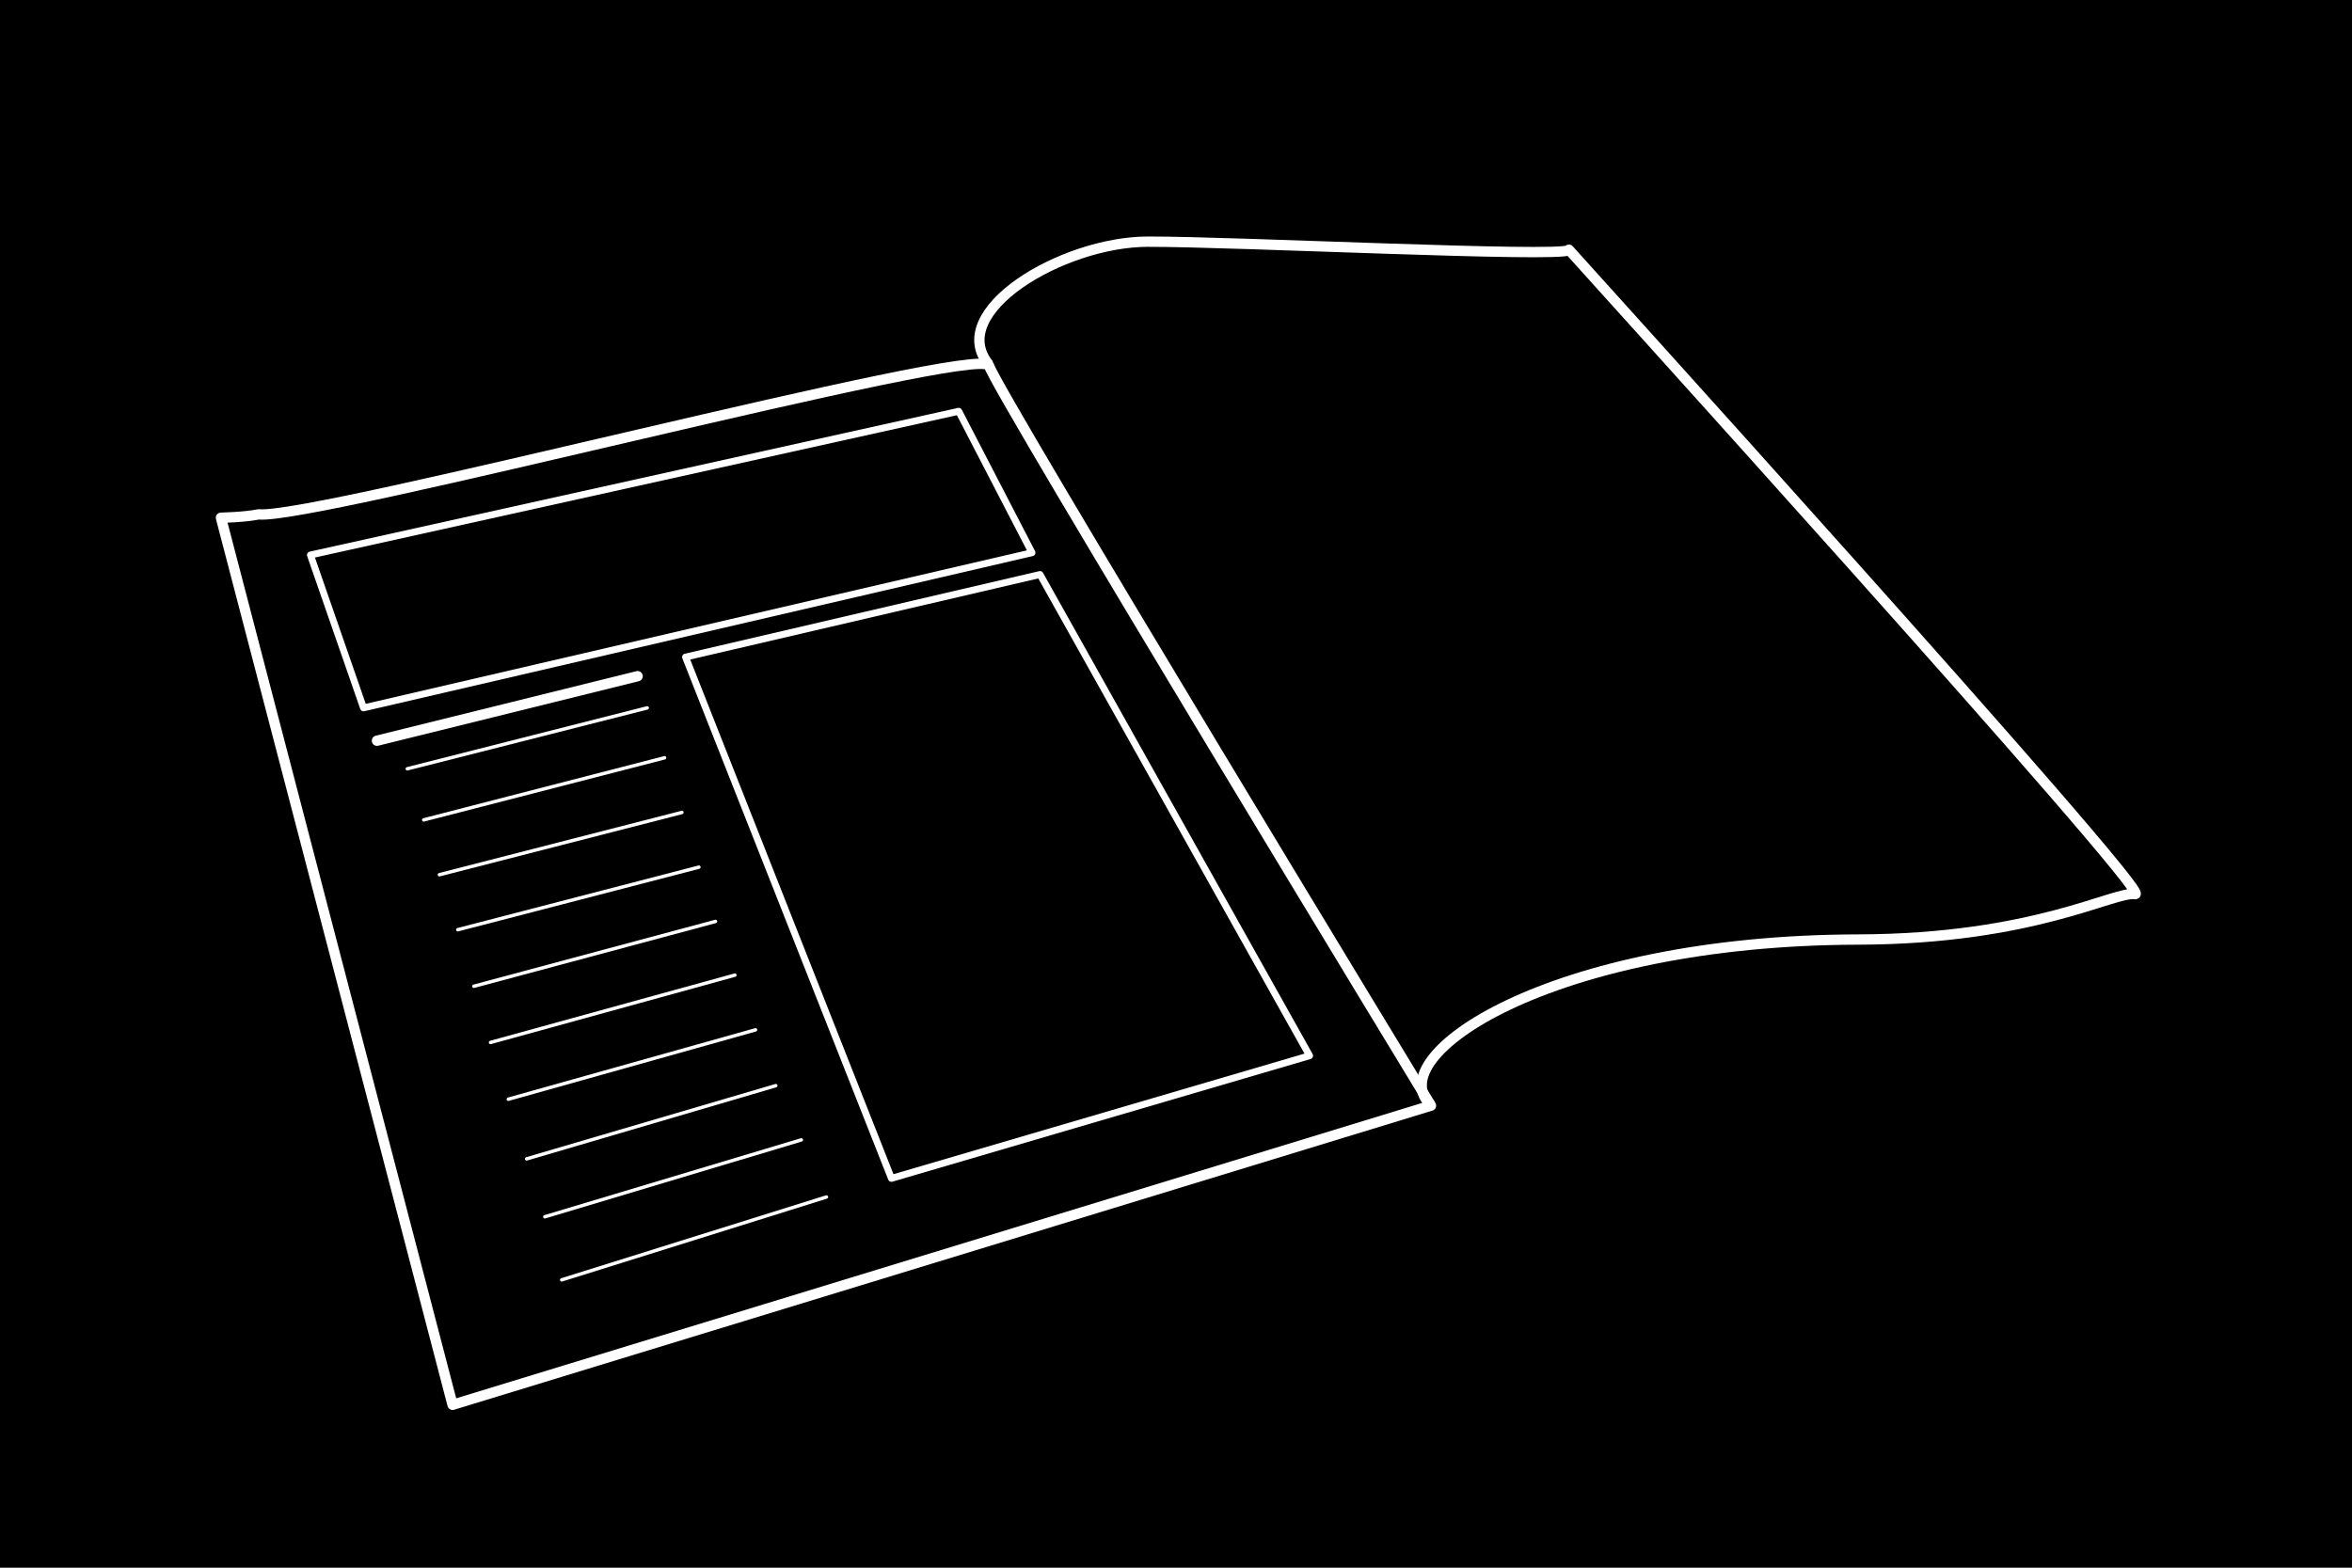
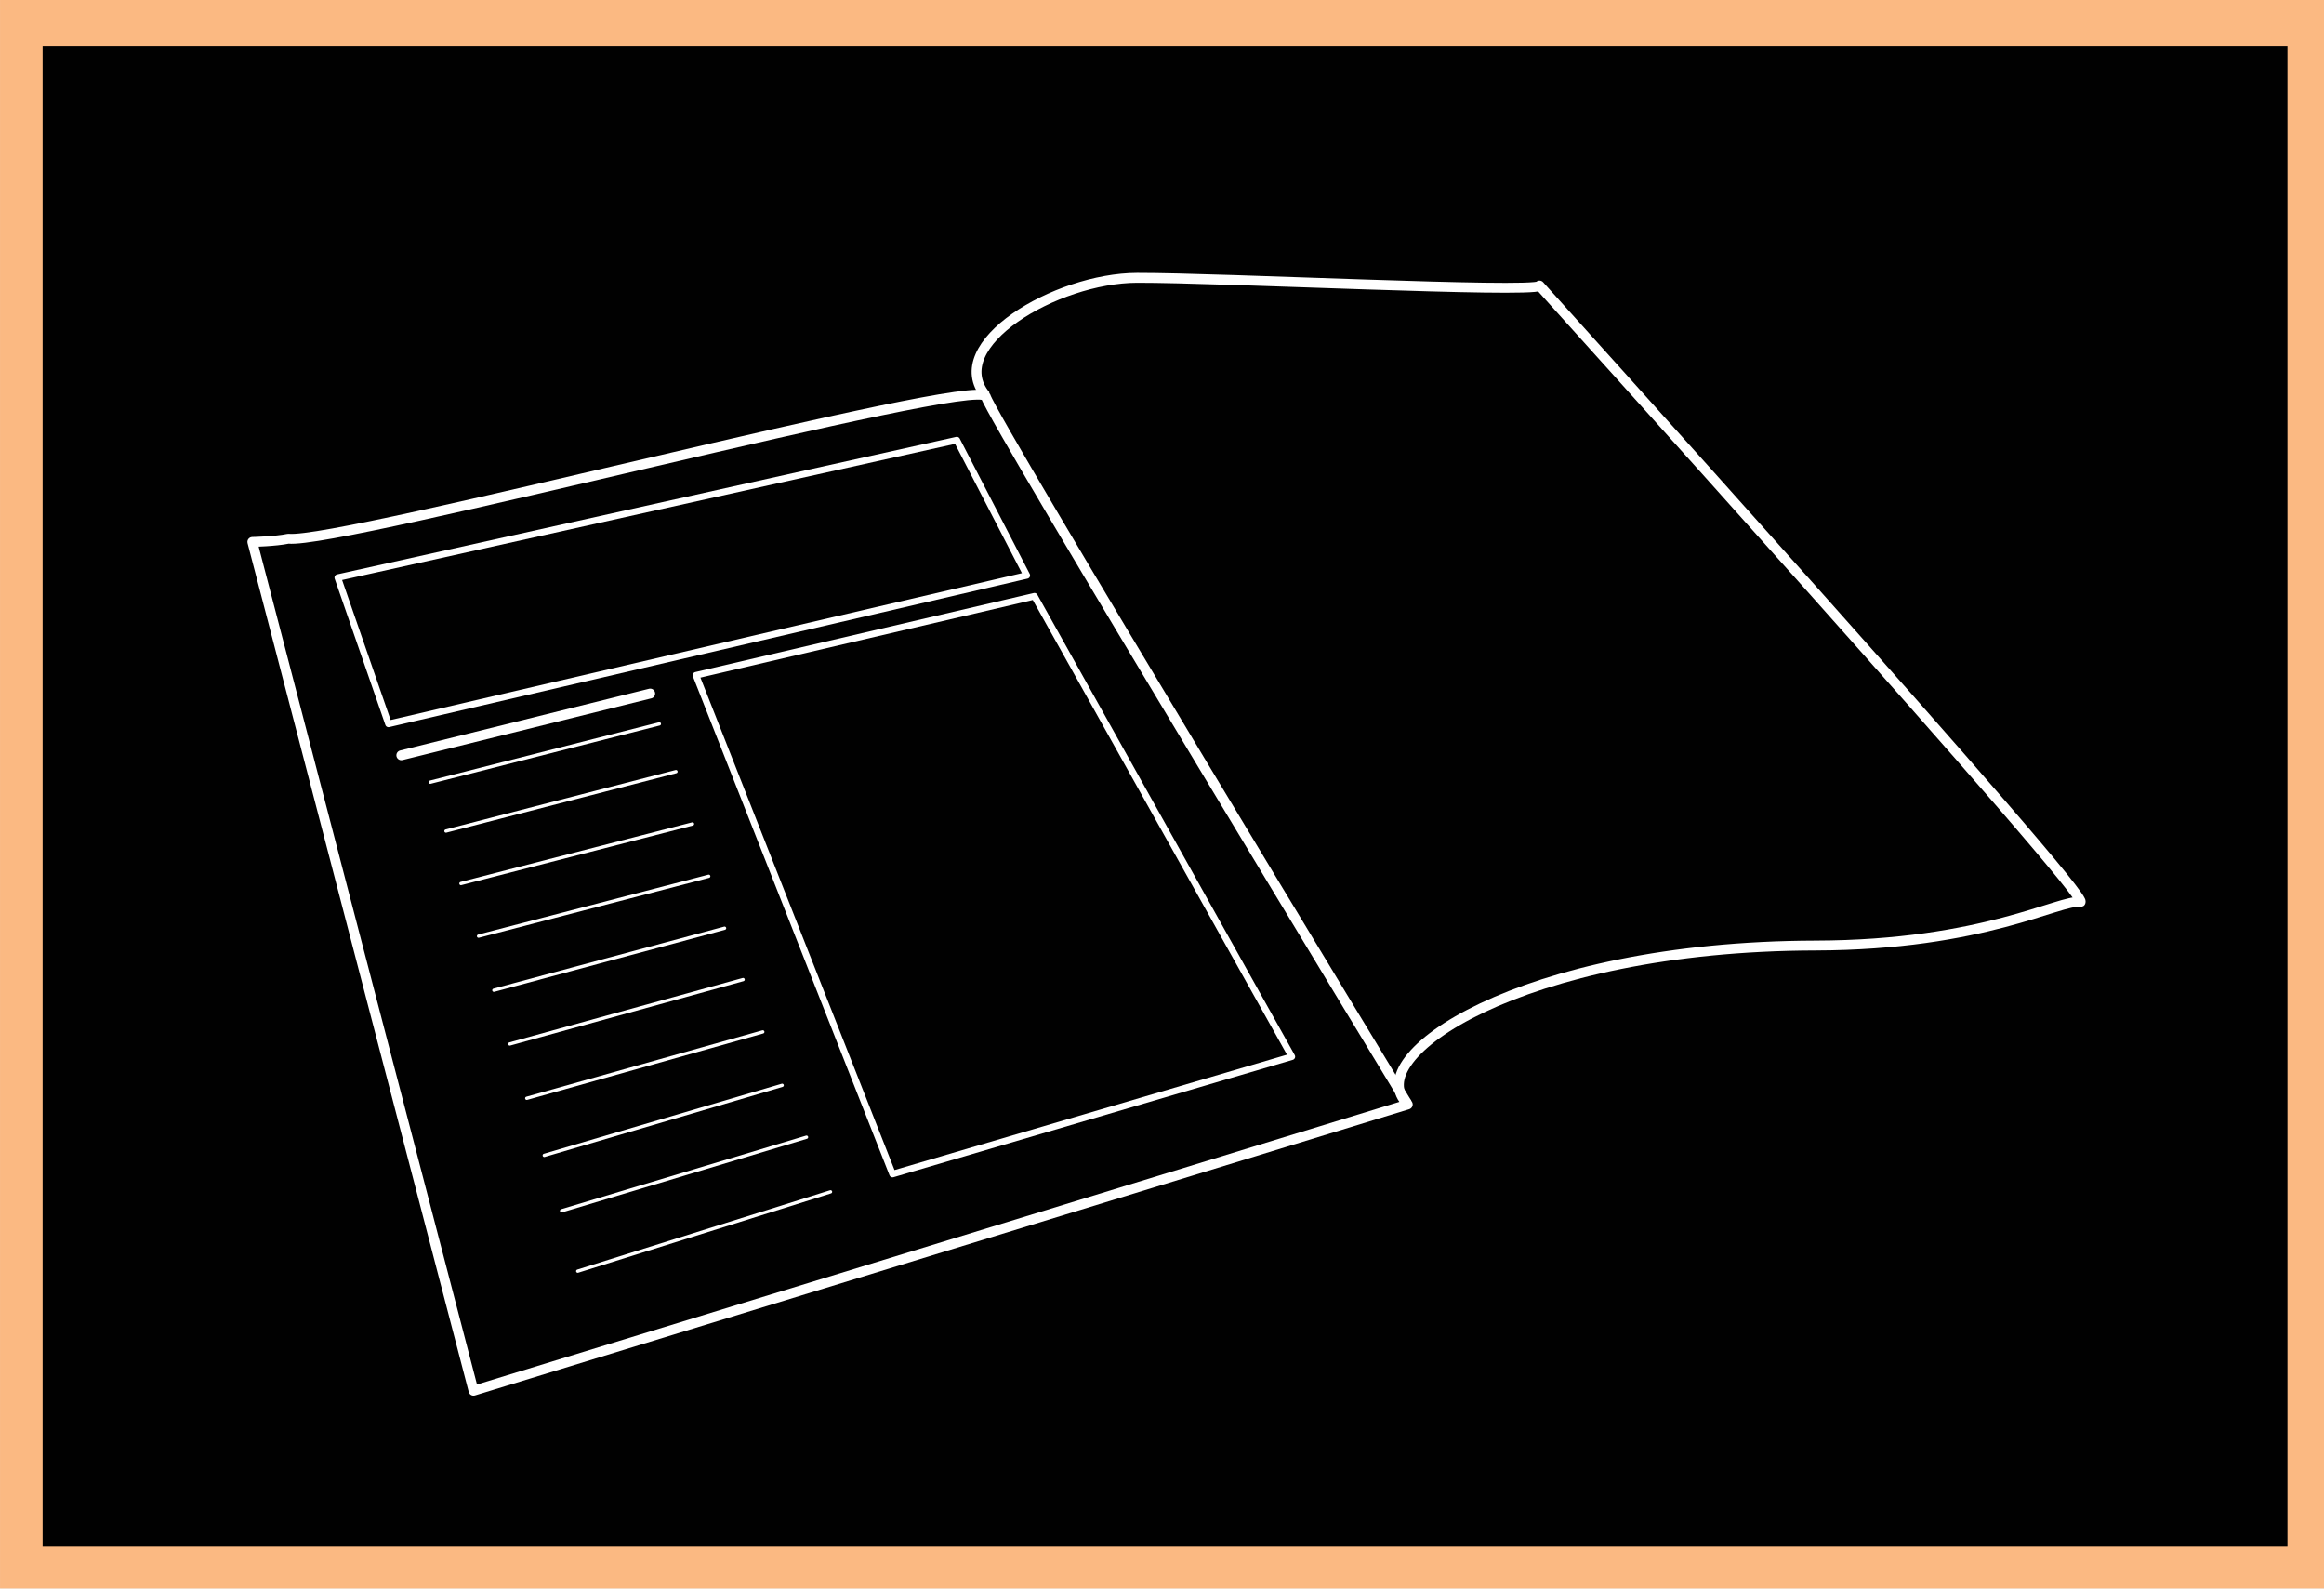
- <svg xmlns="http://www.w3.org/2000/svg" version="1.1" id="Layer_1" x="0px" y="0px" width="450px" height="300px" viewBox="0 0 450 300" style="enable-background:new 0 0 450 300;" xml:space="preserve">
-   <rect width="450" height="300" />
+ <svg xmlns="http://www.w3.org/2000/svg" version="1.1" id="Layer_1" x="0px" y="0px" width="499px" height="341px" viewBox="0 0 499 341" style="enable-background:new 0 0 499 341;" xml:space="preserve">
+   <circle style="fill:none;stroke:#FFFFFF;stroke-width:0.397;stroke-miterlimit:10;" cx="118.308" cy="266.563" r="5.039" />
+   <circle style="fill:none;stroke:#FFFFFF;stroke-width:0.199;stroke-miterlimit:10;" cx="118.308" cy="266.563" r="4.165" />
+   <circle style="fill:none;stroke:#FFFFFF;stroke-width:0.427;stroke-miterlimit:10;" cx="394.758" cy="277.583" r="4.262" />
  <g>
-     <path style="fill:none;stroke:#FFFFFF;stroke-width:1.975;stroke-linejoin:round;stroke-miterlimit:10;" d="M42.272,99.074   c0,0,4.561-0.091,7.213-0.643c10.609,1.122,137.742-32.616,139.739-28.456c1.538,4.985,84.562,141.606,84.562,141.606   L86.588,268.833L42.272,99.074z" />
-     <path style="fill:none;stroke:#FFFFFF;stroke-width:1.975;stroke-linejoin:round;stroke-miterlimit:10;" d="M273.786,211.499   c-9.944-9.211,22.526-31.553,81.689-31.706c33.755-0.087,49.08-9.333,53.051-8.688c4.024,0.653-111.6-126.809-108.274-123.242   c-2.26,1.427-63.749-1.646-80.688-1.615c-16.356,0.033-38.789,13.418-30.339,23.563" />
-     <polygon style="fill:none;stroke:#FFFFFF;stroke-width:1.317;stroke-linejoin:round;stroke-miterlimit:10;" points="   183.431,78.706 59.393,106.208 69.55,135.464 197.448,105.769  " />
-     <line style="fill:none;stroke:#FFFFFF;stroke-width:0.658;stroke-linecap:round;stroke-linejoin:round;stroke-miterlimit:10;" x1="93.852" y1="199.488" x2="140.602" y2="186.604" />
-     <path style="fill:none;stroke:#FFFFFF;stroke-width:1.317;stroke-linecap:round;stroke-linejoin:round;stroke-miterlimit:10;" d="   M159.937,235.602" />
-     <path style="fill:none;stroke:#FFFFFF;stroke-width:1.317;stroke-linecap:round;stroke-linejoin:round;stroke-miterlimit:10;" d="   M110.773,250.628" />
-     <line style="fill:none;stroke:#FFFFFF;stroke-width:0.658;stroke-linecap:round;stroke-linejoin:round;stroke-miterlimit:10;" x1="107.47" y1="244.922" x2="158.124" y2="229.061" />
-     <line style="fill:none;stroke:#FFFFFF;stroke-width:0.658;stroke-linecap:round;stroke-linejoin:round;stroke-miterlimit:10;" x1="104.237" y1="232.851" x2="153.312" y2="218.132" />
-     <line style="fill:none;stroke:#FFFFFF;stroke-width:0.658;stroke-linecap:round;stroke-linejoin:round;stroke-miterlimit:10;" x1="100.765" y1="221.766" x2="148.428" y2="207.755" />
-     <line style="fill:none;stroke:#FFFFFF;stroke-width:0.658;stroke-linecap:round;stroke-linejoin:round;stroke-miterlimit:10;" x1="97.253" y1="210.353" x2="144.552" y2="197.074" />
-     <polygon style="fill:none;stroke:#FFFFFF;stroke-width:1.317;stroke-linecap:round;stroke-linejoin:round;stroke-miterlimit:10;" points="   250.562,202.025 170.555,225.5 131.164,125.742 198.984,109.939  " />
-     <line style="fill:none;stroke:#FFFFFF;stroke-width:0.658;stroke-linecap:round;stroke-linejoin:round;stroke-miterlimit:10;" x1="136.892" y1="176.33" x2="90.667" y2="188.734" />
-     <line style="fill:none;stroke:#FFFFFF;stroke-width:1.975;stroke-linecap:round;stroke-linejoin:round;stroke-miterlimit:10;" x1="121.991" y1="129.4" x2="72.122" y2="141.746" />
-     <line style="fill:none;stroke:#FFFFFF;stroke-width:0.658;stroke-linecap:round;stroke-linejoin:round;stroke-miterlimit:10;" x1="123.825" y1="135.464" x2="77.923" y2="147.122" />
-     <line style="fill:none;stroke:#FFFFFF;stroke-width:0.658;stroke-linecap:round;stroke-linejoin:round;stroke-miterlimit:10;" x1="127.152" y1="145.012" x2="81.068" y2="156.898" />
-     <line style="fill:none;stroke:#FFFFFF;stroke-width:0.658;stroke-linecap:round;stroke-linejoin:round;stroke-miterlimit:10;" x1="130.464" y1="155.473" x2="84.07" y2="167.39" />
-     <line style="fill:none;stroke:#FFFFFF;stroke-width:0.658;stroke-linecap:round;stroke-linejoin:round;stroke-miterlimit:10;" x1="133.718" y1="165.94" x2="87.595" y2="177.914" />
+     <rect x="0.008" y="0" style="fill:#FBB982;" width="498.992" height="341" />
+     <g>
+       <rect x="9.153" y="10" style="fill:#010101;" width="482" height="322" />
+       <path style="fill:none;stroke:#FFFFFF;stroke-width:2.119;stroke-linejoin:round;stroke-miterlimit:10;" d="M54.183,116.339    c0,0,4.887-0.098,7.73-0.69c11.368,1.205,147.601-35.008,149.742-30.542c1.648,5.351,90.614,151.991,90.614,151.991    l-200.598,61.449L54.183,116.339z" />
+       <path style="fill:none;stroke:#FFFFFF;stroke-width:2.119;stroke-linejoin:round;stroke-miterlimit:10;" d="M302.269,237.008    c-10.656-9.887,24.139-33.867,87.537-34.03c36.171-0.094,52.593-10.017,56.849-9.326c4.312,0.701-119.589-136.108-116.025-132.28    c-2.421,1.532-68.312-1.767-86.464-1.733c-17.527,0.036-41.565,14.402-32.51,25.292" />
+       <polygon style="fill:none;stroke:#FFFFFF;stroke-width:1.412;stroke-linejoin:round;stroke-miterlimit:10;" points="    205.446,94.477 72.529,123.997 83.414,155.397 220.466,123.525   " />
+       <line style="fill:none;stroke:#FFFFFF;stroke-width:0.706;stroke-linecap:round;stroke-linejoin:round;stroke-miterlimit:10;" x1="109.455" y1="224.116" x2="159.551" y2="210.289" />
+       <path style="fill:none;stroke:#FFFFFF;stroke-width:1.412;stroke-linecap:round;stroke-linejoin:round;stroke-miterlimit:10;" d="    M180.27,262.878" />
+       <line style="fill:none;stroke:#FFFFFF;stroke-width:0.706;stroke-linecap:round;stroke-linejoin:round;stroke-miterlimit:10;" x1="124.047" y1="272.882" x2="178.328" y2="255.858" />
+       <line style="fill:none;stroke:#FFFFFF;stroke-width:0.706;stroke-linecap:round;stroke-linejoin:round;stroke-miterlimit:10;" x1="120.584" y1="259.926" x2="173.172" y2="244.128" />
+       <line style="fill:none;stroke:#FFFFFF;stroke-width:0.706;stroke-linecap:round;stroke-linejoin:round;stroke-miterlimit:10;" x1="116.862" y1="248.028" x2="167.938" y2="232.99" />
+       <line style="fill:none;stroke:#FFFFFF;stroke-width:0.706;stroke-linecap:round;stroke-linejoin:round;stroke-miterlimit:10;" x1="113.1" y1="235.778" x2="163.784" y2="221.526" />
+       <polygon style="fill:none;stroke:#FFFFFF;stroke-width:1.412;stroke-linecap:round;stroke-linejoin:round;stroke-miterlimit:10;" points="    277.383,226.839 191.648,252.037 149.438,144.963 222.113,128   " />
+       <line style="fill:none;stroke:#FFFFFF;stroke-width:0.706;stroke-linecap:round;stroke-linejoin:round;stroke-miterlimit:10;" x1="155.576" y1="199.26" x2="106.042" y2="212.574" />
+       <line style="fill:none;stroke:#FFFFFF;stroke-width:2.119;stroke-linecap:round;stroke-linejoin:round;stroke-miterlimit:10;" x1="139.608" y1="148.889" x2="86.169" y2="162.14" />
+       <line style="fill:none;stroke:#FFFFFF;stroke-width:0.706;stroke-linecap:round;stroke-linejoin:round;stroke-miterlimit:10;" x1="141.574" y1="155.397" x2="92.386" y2="167.911" />
+       <line style="fill:none;stroke:#FFFFFF;stroke-width:0.706;stroke-linecap:round;stroke-linejoin:round;stroke-miterlimit:10;" x1="145.139" y1="165.646" x2="95.756" y2="178.403" />
+       <line style="fill:none;stroke:#FFFFFF;stroke-width:0.706;stroke-linecap:round;stroke-linejoin:round;stroke-miterlimit:10;" x1="148.688" y1="176.874" x2="98.973" y2="189.665" />
+       <line style="fill:none;stroke:#FFFFFF;stroke-width:0.706;stroke-linecap:round;stroke-linejoin:round;stroke-miterlimit:10;" x1="152.175" y1="188.108" x2="102.75" y2="200.96" />
+     </g>
  </g>
</svg>
